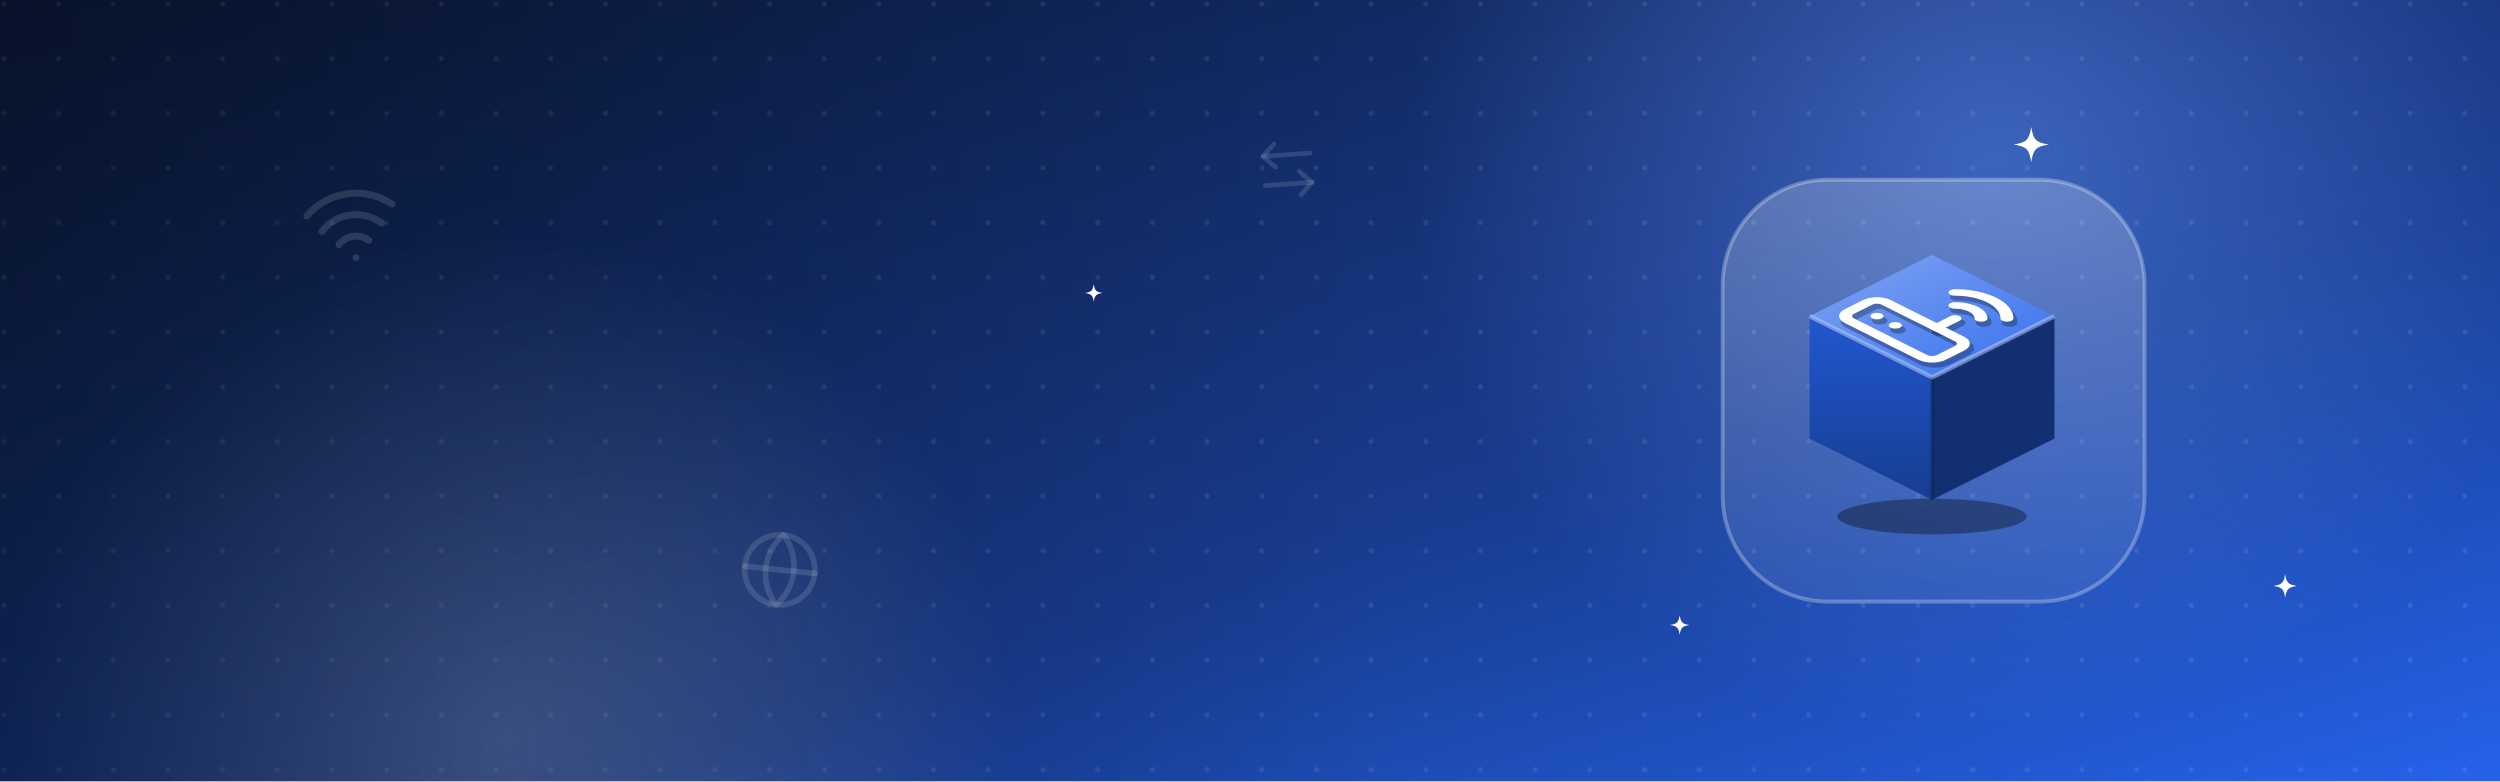
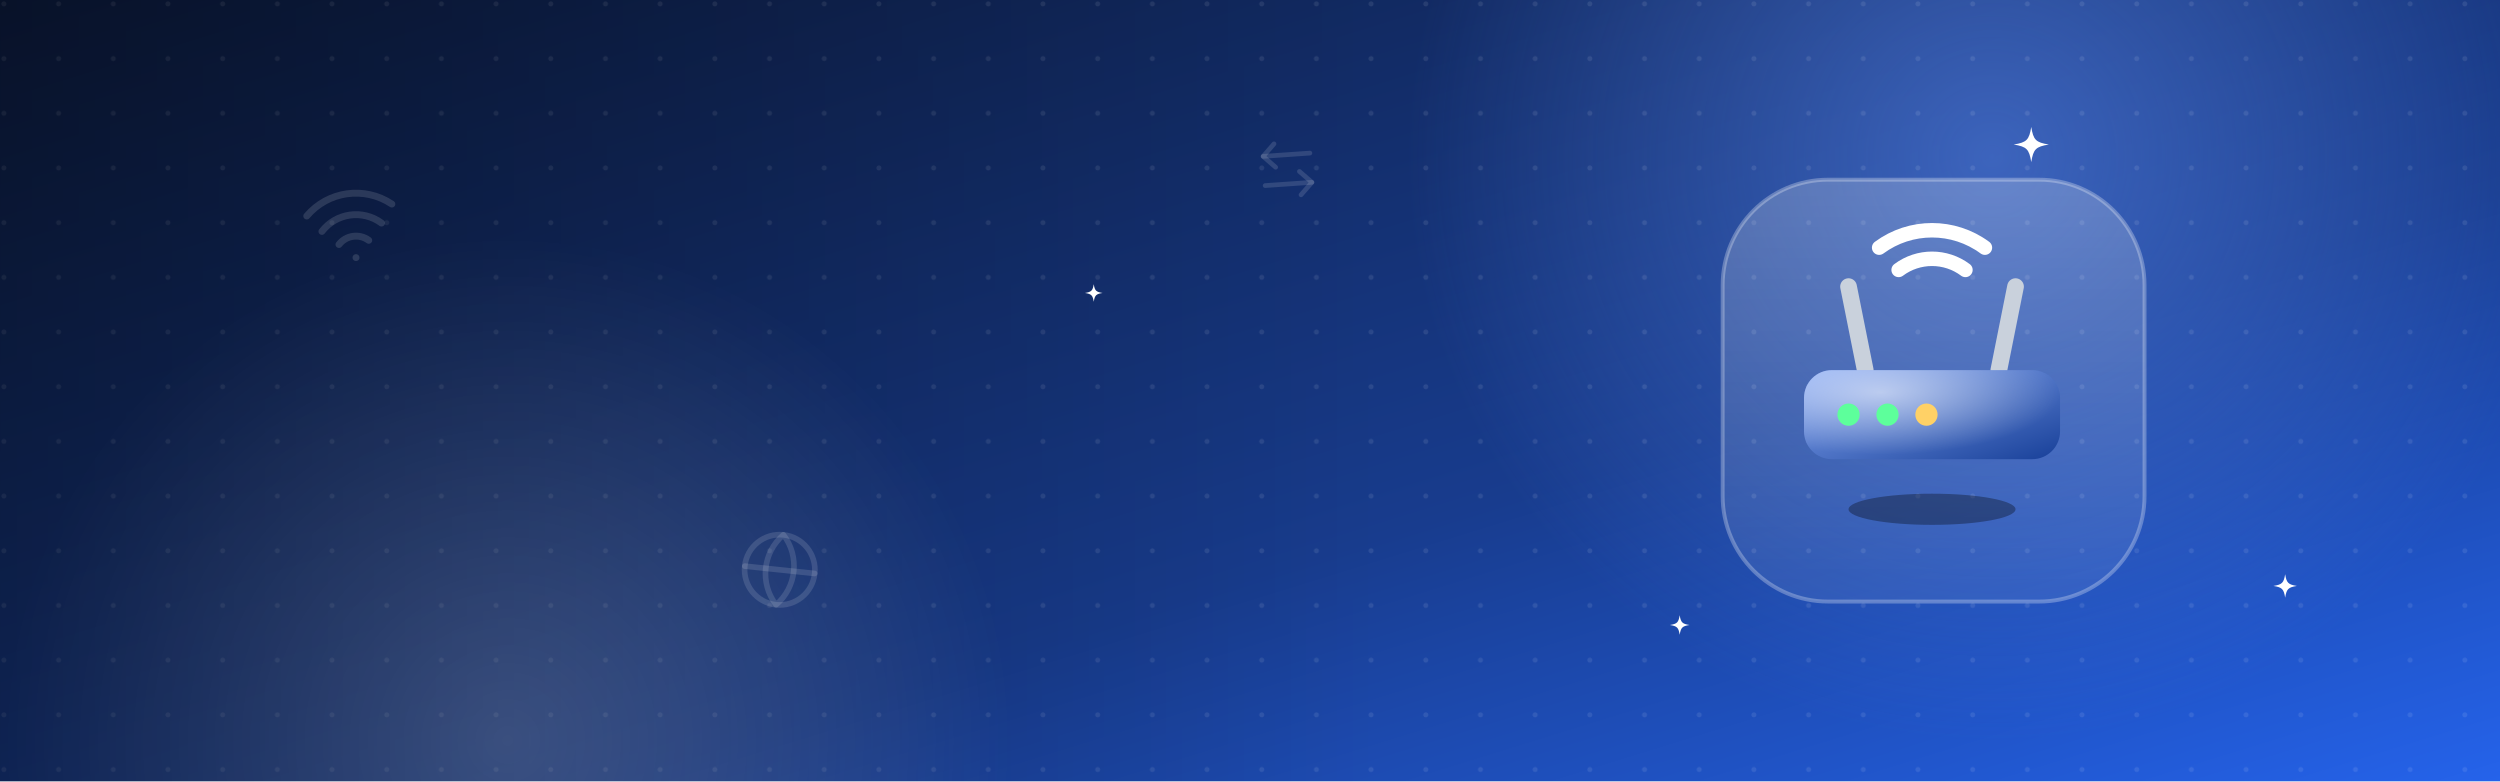
<svg xmlns="http://www.w3.org/2000/svg" viewBox="0 0 1280 400" role="img" aria-hidden="true">
  <defs>
    <linearGradient id="bg" x1="0" y1="0" x2="1" y2="1">
      <stop offset="0" stop-color="#0c1b3e" />
      <stop offset=".62" stop-color="#183c8e" />
      <stop offset="1" stop-color="#2563eb" />
    </linearGradient>
    <radialGradient id="o1">
      <stop offset="0" stop-color="#5c8af0" stop-opacity=".55" />
      <stop offset="1" stop-color="#5c8af0" stop-opacity="0" />
    </radialGradient>
    <radialGradient id="o2">
      <stop offset="0" stop-color="#ffffff" stop-opacity=".22" />
      <stop offset="1" stop-color="#ffffff" stop-opacity="0" />
    </radialGradient>
    <pattern id="dots" width="28" height="28" patternUnits="userSpaceOnUse">
      <circle cx="2" cy="2" r="1.3" fill="#ffffff" fill-opacity=".09" />
    </pattern>
    <linearGradient id="glass" x1="0" y1="0" x2="0" y2="1">
      <stop offset="0" stop-color="#ffffff" stop-opacity=".22" />
      <stop offset="1" stop-color="#ffffff" stop-opacity=".06" />
    </linearGradient>
    <linearGradient id="fade" x1="0" y1="0" x2="1" y2="0">
      <stop offset="0" stop-color="#000" stop-opacity=".35" />
      <stop offset=".55" stop-color="#000" stop-opacity="0" />
    </linearGradient>
-     <linearGradient id="bbt" x1="0" y1="0" x2="1" y2="1">
-       <stop offset="0" stop-color="#81a5f3" />
-       <stop offset="1" stop-color="#366fed" />
+     <linearGradient id="bbm" x1="0" y1="0" x2="1" y2="1">
+       <stop offset="0" stop-color="#87a9f4" />
+       <stop offset="1" stop-color="#184099" />
    </linearGradient>
-     <linearGradient id="bbl" x1="0" y1="0" x2="0" y2="1">
-       <stop offset="0" stop-color="#2157cf" />
-       <stop offset="1" stop-color="#173d92" />
+     <linearGradient id="bbv" x1="0" y1="0" x2="0" y2="1">
+       <stop offset="0" stop-color="#87a9f4" />
+       <stop offset="1" stop-color="#2563eb" />
    </linearGradient>
-     <linearGradient id="bbsh" x1="0" y1="0" x2="1" y2="0">
+     <linearGradient id="bbw" x1="0" y1="0" x2="0" y2="1">
+       <stop offset="0" stop-color="#ffffff" />
+       <stop offset="1" stop-color="#dfe5ee" />
+     </linearGradient>
+     <linearGradient id="bbg" x1="0" y1="0" x2="0" y2="1">
+       <stop offset="0" stop-color="#ffe08a" />
+       <stop offset="1" stop-color="#f2a62b" />
+     </linearGradient>
+     <radialGradient id="bbh" cx=".3" cy=".25" r=".7">
+       <stop offset="0" stop-color="#fff" stop-opacity=".55" />
+       <stop offset="1" stop-color="#fff" stop-opacity="0" />
+     </radialGradient>
+     <linearGradient id="bbs" x1="0" y1="0" x2="1" y2="0">
      <stop offset="0" stop-color="#fff" stop-opacity="0" />
-       <stop offset=".5" stop-color="#fff" stop-opacity=".55" />
+       <stop offset=".5" stop-color="#fff" stop-opacity=".6" />
      <stop offset="1" stop-color="#fff" stop-opacity="0" />
    </linearGradient>
-     <clipPath id="bbc">
-       <path d="M32 10 L54 21 L32 32 L10 21 Z" />
-     </clipPath>
  </defs>
  <style>.b1,.b2,.f,.s,.k{transform-box:fill-box;transform-origin:50% 50%}
@keyframes b1{to{transform:translate(-90px,40px) scale(1.15)}}@keyframes b2{to{transform:translate(70px,-30px) scale(.9)}}
@keyframes f{0%,100%{transform:translateY(0)}50%{transform:translateY(-10px)}}
@keyframes s{0%,100%{opacity:.25;transform:scale(.5) rotate(0)}50%{opacity:.95;transform:scale(1) rotate(45deg)}}
@keyframes k{0%,100%{transform:translateY(0)}50%{transform:translateY(-6px)}}
.b1{animation:b1 16s ease-in-out infinite alternate}.b2{animation:b2 19s ease-in-out infinite alternate}
.f{animation:f 9s ease-in-out infinite}.f1{animation-duration:11s;animation-delay:-3s}.f2{animation-duration:13s;animation-delay:-6s}
.s{animation:s 3.4s ease-in-out infinite}.k{animation:k 6s ease-in-out infinite}
- @media (prefers-reduced-motion:reduce){.b1,.b2,.f,.s,.k{animation:none!important}}.bbbob,.bbshadow{transform-box:fill-box;transform-origin:50% 50%}@keyframes bbb{0%,100%{transform:translateY(0)}50%{transform:translateY(-2.2px)}}@keyframes bbsd{0%,100%{transform:scaleX(1);opacity:.35}50%{transform:scaleX(.86);opacity:.22}}@keyframes bbs{0%,55%{transform:translateX(0)}100%{transform:translateX(78px)}}@keyframes bbg{0%,100%{opacity:.9}50%{opacity:1}}.bbbob{animation:bbb 4.2s ease-in-out infinite}.bbshadow{animation:bbsd 4.2s ease-in-out infinite}.bbshine{animation:bbs 5.5s ease-in-out infinite}.bbglow{animation:bbg 4.2s ease-in-out infinite}</style>
+ @media (prefers-reduced-motion:reduce){.b1,.b2,.f,.s,.k{animation:none!important}}.bbfl,.bbpu,.bbbl,.bbsp,.bbwg,.bbri,.bbsd,.bbpop{transform-box:fill-box;transform-origin:50% 50%}.bbgr{transform-box:fill-box;transform-origin:50% 100%}@keyframes bbfl{0%,100%{transform:translateY(0)}50%{transform:translateY(-2px)}}.bbfl{animation:bbfl 4.2s ease-in-out infinite}@keyframes bbsd{0%,100%{transform:scaleX(1);opacity:.32}50%{transform:scaleX(.85);opacity:.2}}.bbsd{animation:bbsd 4.2s ease-in-out infinite}@keyframes bbpu{0%,100%{opacity:.55}50%{opacity:1}}.bbpu{animation:bbpu 2.4s ease-in-out infinite}@keyframes bbbl{0%,44%,56%,100%{opacity:1}50%{opacity:.15}}.bbbl{animation:bbbl 3s steps(1,end) infinite}@keyframes bbsp{to{transform:rotate(360deg)}}.bbsp{animation:bbsp 14s linear infinite}@keyframes bbwg{0%,100%{transform:rotate(-6deg)}50%{transform:rotate(6deg)}}.bbwg{animation:bbwg 3.4s ease-in-out infinite}@keyframes bbri{0%{transform:translateY(2px);opacity:.7}100%{transform:translateY(-3.5px);opacity:1}}.bbri{animation:bbri 1.6s ease-in-out infinite alternate}@keyframes bbgr{0%,100%{transform:scaleY(.55)}50%{transform:scaleY(1)}}.bbgr{animation:bbgr 2.8s ease-in-out infinite}@keyframes bbpop{0%,100%{transform:scale(.9)}50%{transform:scale(1.08)}}.bbpop{animation:bbpop 2.6s ease-in-out infinite}@keyframes bbsh{0%,60%{transform:translateX(-30px)}100%{transform:translateX(70px)}}.bbsh{animation:bbsh 5s ease-in-out infinite}@keyframes bbdash{to{stroke-dashoffset:-40}}.bbdash{animation:bbdash 2.4s linear infinite}@keyframes bbsw{0%,100%{transform:rotate(-50deg)}50%{transform:rotate(35deg)}}</style>
  <rect width="1280" height="400" fill="url(#bg)" />
  <circle class="b1" cx="1020" cy="80" r="300" fill="url(#o1)" />
  <circle class="b2" cx="260" cy="380" r="260" fill="url(#o2)" />
  <rect width="1280" height="400" fill="url(#dots)" />
  <rect width="1280" height="400" fill="url(#fade)" />
  <g transform="translate(150 92) rotate(-8) scale(2.2)">
    <g class="f f0" fill="none" stroke="#ffffff" stroke-opacity=".13" stroke-width="1.6" stroke-linecap="round" stroke-linejoin="round">
      <path d="M12 20h.01" />
      <path d="M2 8.82a15 15 0 0 1 20 0" />
      <path d="M5 12.859a10 10 0 0 1 14 0" />
      <path d="M8.5 16.429a5 5 0 0 1 7 0" />
    </g>
  </g>
  <g transform="translate(380 268) rotate(6) scale(1.8)">
    <g class="f f1" fill="none" stroke="#ffffff" stroke-opacity=".13" stroke-width="1.6" stroke-linecap="round" stroke-linejoin="round">
      <circle cx="12" cy="12" r="10" />
      <path d="M12 2a14.5 14.5 0 0 0 0 20 14.5 14.5 0 0 0 0-20" />
      <path d="M2 12h20" />
    </g>
  </g>
  <g transform="translate(640 70) rotate(-4) scale(1.5)">
    <g class="f f2" fill="none" stroke="#ffffff" stroke-opacity=".13" stroke-width="1.6" stroke-linecap="round" stroke-linejoin="round">
      <path d="M8 3 4 7l4 4" />
      <path d="M4 7h16" />
      <path d="m16 21 4-4-4-4" />
      <path d="M20 17H4" />
    </g>
  </g>
  <g class="k">
    <rect x="882" y="92" width="216" height="216" rx="54" fill="url(#glass)" stroke="#ffffff" stroke-opacity=".28" stroke-width="2" />
-     <g transform="translate(898 102) scale(2.85)">
-       <g class="bbbob">
-         <ellipse cx="32" cy="57" rx="17" ry="3.2" fill="#000" opacity=".35" class="bbshadow" />
-         <path d="M10 21 L32 32 V54 L10 43 Z" fill="url(#bbl)" />
-         <path d="M54 21 L32 32 V54 L54 43 Z" fill="#123071" />
-         <path d="M32 10 L54 21 L32 32 L10 21 Z" fill="url(#bbt)" />
-         <path d="M10 21 L32 32 L54 21" fill="none" stroke="#b3c8f8" stroke-opacity=".55" stroke-width=".8" stroke-linejoin="round" />
-         <path d="M32 32 V54" stroke="#000" stroke-opacity=".18" stroke-width=".8" />
-         <g clip-path="url(#bbc)">
-           <rect class="bbshine" x="-14" y="6" width="14" height="30" fill="url(#bbsh)" transform="skewX(-25)" />
+     <g transform="translate(898 104) scale(2.85)">
+       <ellipse class="bbsd" cx="32" cy="55" rx="15" ry="2.8" fill="#000" opacity=".32" />
+       <g class="bbfl">
+         <path d="M20 30 17 15M44 30l3-15" stroke="#c9d1dc" stroke-width="3" stroke-linecap="round" />
+         <rect x="9" y="30" width="46" height="16" rx="5" fill="url(#bbm)" />
+         <rect x="9" y="30" width="46" height="16" rx="5" fill="url(#bbh)" />
+         <g>
+           <circle class="bbbl" cx="17" cy="38" r="2" fill="#5dff9b" />
+           <circle class="bbbl" style="animation-delay:0.7s" cx="24" cy="38" r="2" fill="#5dff9b" />
+           <circle class="bbbl" style="animation-delay:1.4s" cx="31" cy="38" r="2" fill="#ffd166" />
        </g>
-         <g transform="translate(.5 .8)">
-           <g transform="matrix(0.825 0.4125 -0.825 0.4125 32 11.100)" fill="none" stroke="#000" stroke-opacity=".28" stroke-width="2.4" stroke-linecap="round" stroke-linejoin="round">
-             <rect width="20" height="8" x="2" y="14" rx="2" />
-             <path d="M6.01 18H6" />
-             <path d="M10.01 18H10" />
-             <path d="M15 10v4" />
-             <path d="M17.84 7.17a4 4 0 0 0-5.66 0" />
-             <path d="M20.66 4.34a8 8 0 0 0-11.31 0" />
-           </g>
-         </g>
-         <g class="bbglow" transform="matrix(0.825 0.4125 -0.825 0.4125 32 11.100)" fill="none" stroke="#fff" stroke-width="2" stroke-linecap="round" stroke-linejoin="round">
-           <rect width="20" height="8" x="2" y="14" rx="2" />
-           <path d="M6.01 18H6" />
-           <path d="M10.01 18H10" />
-           <path d="M15 10v4" />
-           <path d="M17.84 7.17a4 4 0 0 0-5.66 0" />
-           <path d="M20.66 4.34a8 8 0 0 0-11.31 0" />
-         </g>
+       </g>
+       <g class="bbpu">
+         <path d="M26 12a10 10 0 0 1 12 0M22.5 8a16 16 0 0 1 19 0" fill="none" stroke="#fff" stroke-width="2.6" stroke-linecap="round" />
      </g>
    </g>
  </g>
  <g transform="translate(1040 74) scale(0.9)">
    <path class="s" style="animation-delay:0s" d="M0 -10 C1.2 -2.6 2.6 -1.2 10 0 C2.6 1.2 1.2 2.6 0 10 C-1.2 2.6 -2.6 1.2 -10 0 C-2.6 -1.2 -1.2 -2.6 0 -10Z" fill="#ffffff" />
  </g>
  <g transform="translate(1170 300) scale(0.6)">
    <path class="s" style="animation-delay:1.1s" d="M0 -10 C1.2 -2.6 2.6 -1.2 10 0 C2.6 1.2 1.2 2.6 0 10 C-1.2 2.6 -2.6 1.2 -10 0 C-2.6 -1.2 -1.2 -2.6 0 -10Z" fill="#ffffff" />
  </g>
  <g transform="translate(860 320) scale(0.5)">
    <path class="s" style="animation-delay:2.2s" d="M0 -10 C1.2 -2.6 2.6 -1.2 10 0 C2.6 1.2 1.2 2.6 0 10 C-1.2 2.6 -2.6 1.2 -10 0 C-2.6 -1.2 -1.2 -2.6 0 -10Z" fill="#ffffff" />
  </g>
  <g transform="translate(560 150) scale(0.45)">
    <path class="s" style="animation-delay:0.6s" d="M0 -10 C1.2 -2.6 2.6 -1.2 10 0 C2.6 1.2 1.2 2.6 0 10 C-1.2 2.6 -2.6 1.2 -10 0 C-2.6 -1.2 -1.2 -2.6 0 -10Z" fill="#ffffff" />
  </g>
</svg>
